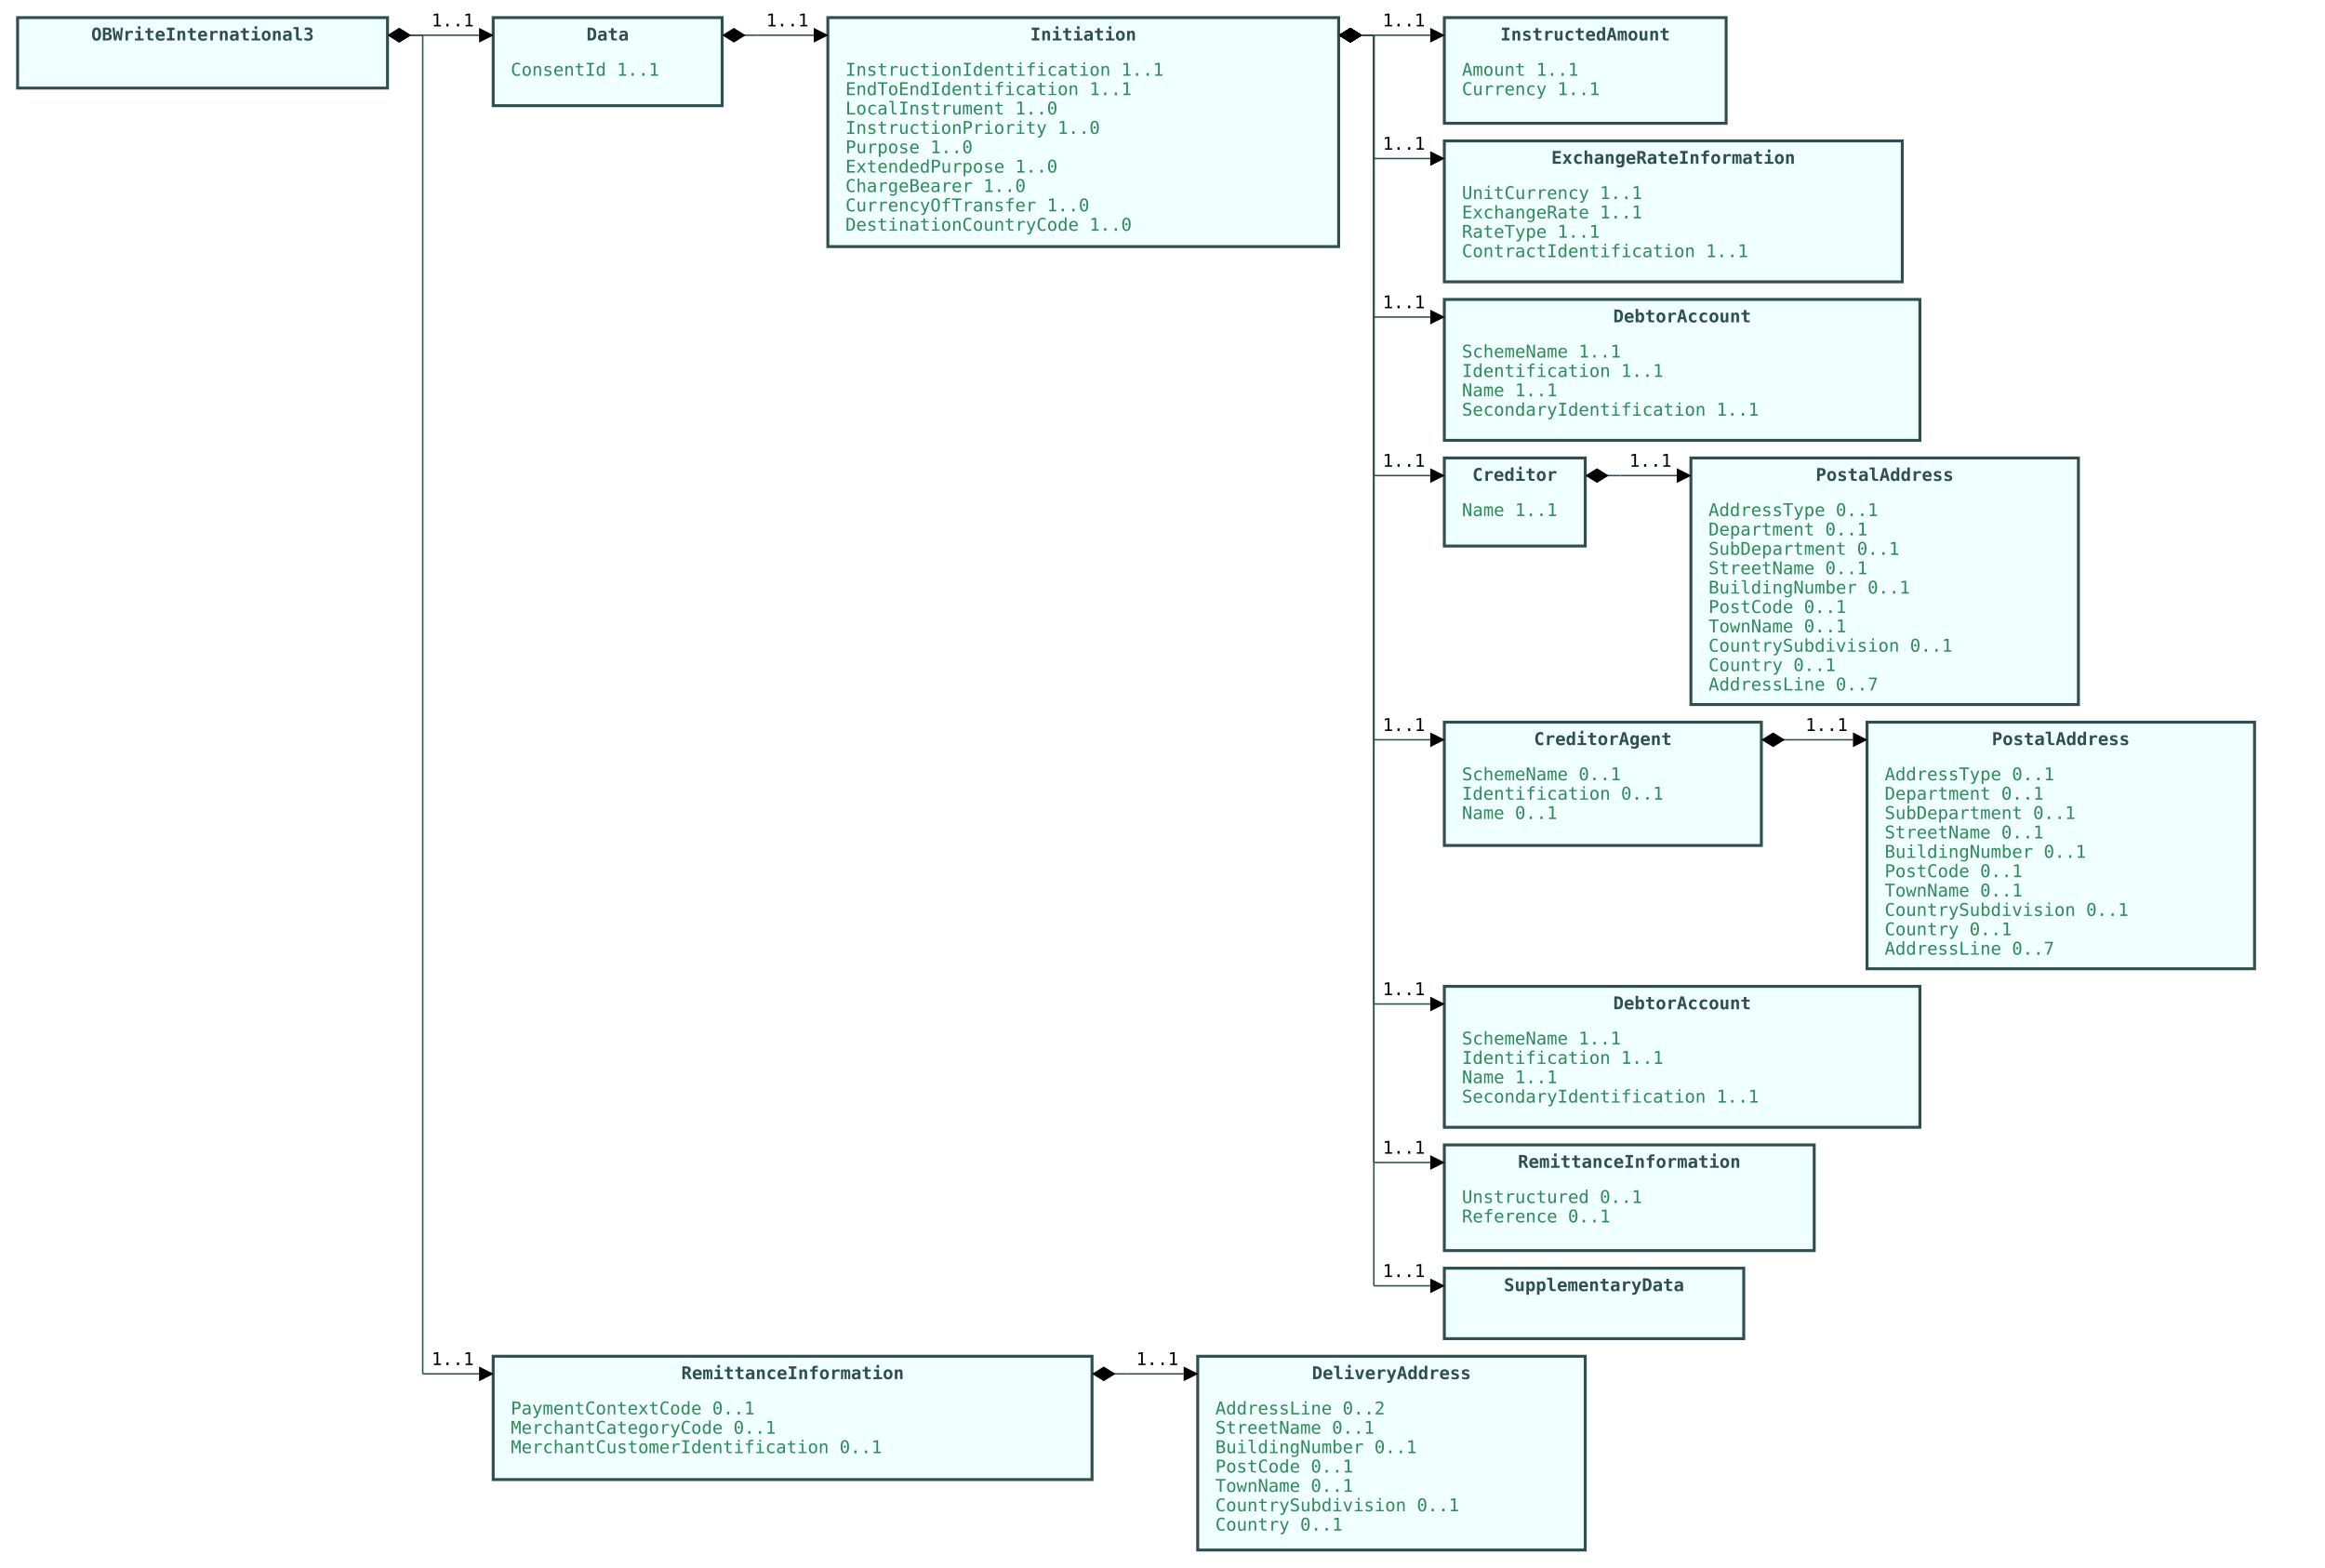
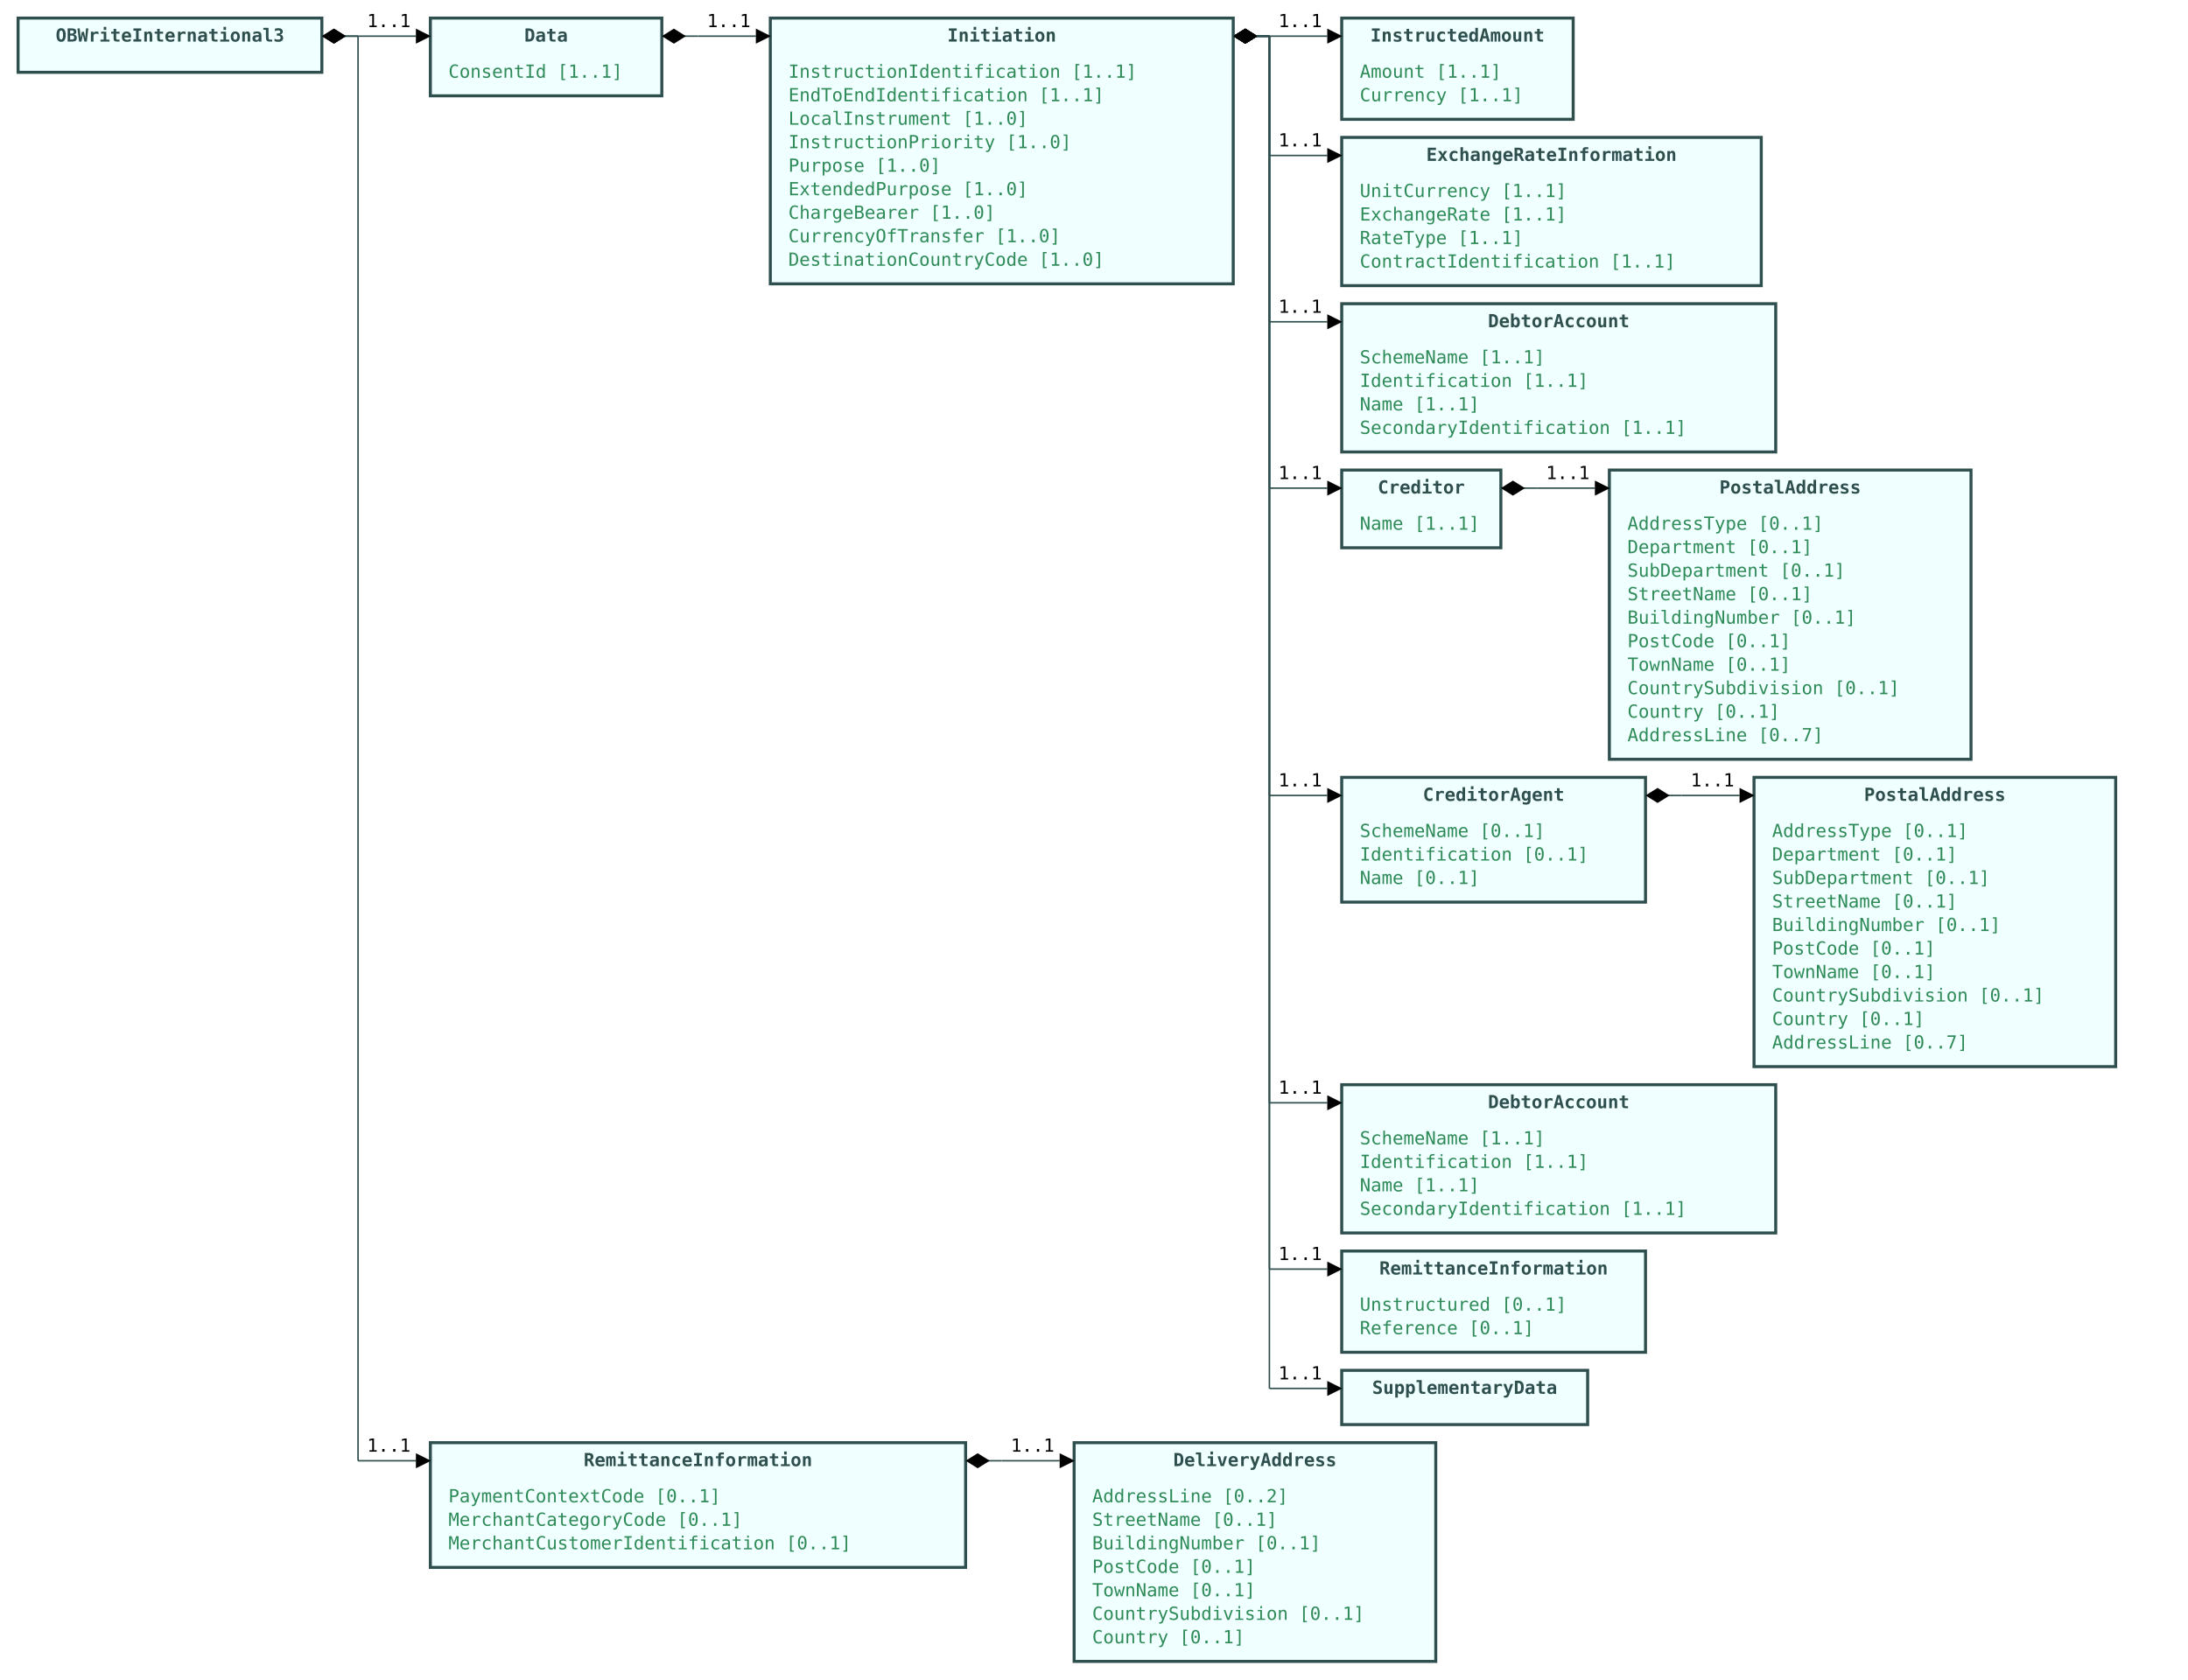
- <svg xmlns="http://www.w3.org/2000/svg" font-family="monospace" width="132em" height="89em">
+ <svg xmlns="http://www.w3.org/2000/svg" font-family="monospace" width="121em" height="92.9em">
  <defs>
    <marker id="Triangle" viewBox="0 0 10 10" refX="0" refY="5" markerUnits="strokeWidth" markerWidth="15" markerHeight="10" orient="auto">
      <path d="M 0 0 L 10 5 L 0 10 z" />
    </marker>
    <marker id="Diamond" viewBox="0 0 16 10" refX="0" refY="5" markerUnits="strokeWidth" markerWidth="20" markerHeight="10" orient="auto">
      <path d="M 0 5 L 8 10 L 16 5 L 8 0 z" />
    </marker>
  </defs>
-   <rect x="1em" y="1em" width="21em" height="4em" fill="azure" stroke="darkslategrey" stroke-width="2" />
-   <text style="font-weight:bold" text-anchor="middle" x="11.5em" y="2.3em" fill="darkslategrey">OBWriteInternational3</text>
-   <rect x="28em" y="1em" width="13em" height="5em" fill="azure" stroke="darkslategrey" stroke-width="2" />
-   <text style="font-weight:bold" text-anchor="middle" x="34.5em" y="2.3em" fill="darkslategrey">Data</text>
-   <text x="29em" y="4.3em" fill="seagreen">ConsentId 1..1</text>
-   <rect x="47em" y="1em" width="29em" height="13em" fill="azure" stroke="darkslategrey" stroke-width="2" />
-   <text style="font-weight:bold" text-anchor="middle" x="61.5em" y="2.3em" fill="darkslategrey">Initiation</text>
-   <text x="48em" y="4.3em" fill="seagreen">InstructionIdentification 1..1</text>
-   <text x="48em" y="5.4em" fill="seagreen">EndToEndIdentification 1..1</text>
-   <text x="48em" y="6.5em" fill="seagreen">LocalInstrument 1..0</text>
-   <text x="48em" y="7.6em" fill="seagreen">InstructionPriority 1..0</text>
-   <text x="48em" y="8.7em" fill="seagreen">Purpose 1..0</text>
-   <text x="48em" y="9.8em" fill="seagreen">ExtendedPurpose 1..0</text>
-   <text x="48em" y="10.9em" fill="seagreen">ChargeBearer 1..0</text>
-   <text x="48em" y="12em" fill="seagreen">CurrencyOfTransfer 1..0</text>
-   <text x="48em" y="13.1em" fill="seagreen">DestinationCountryCode 1..0</text>
-   <rect x="82em" y="1em" width="16em" height="6em" fill="azure" stroke="darkslategrey" stroke-width="2" />
-   <text style="font-weight:bold" text-anchor="middle" x="90em" y="2.3em" fill="darkslategrey">InstructedAmount</text>
-   <text x="83em" y="4.3em" fill="seagreen">Amount 1..1</text>
-   <text x="83em" y="5.4em" fill="seagreen">Currency 1..1</text>
-   <rect x="82em" y="8em" width="26em" height="8em" fill="azure" stroke="darkslategrey" stroke-width="2" />
-   <text style="font-weight:bold" text-anchor="middle" x="95em" y="9.3em" fill="darkslategrey">ExchangeRateInformation</text>
-   <text x="83em" y="11.3em" fill="seagreen">UnitCurrency 1..1</text>
-   <text x="83em" y="12.4em" fill="seagreen">ExchangeRate 1..1</text>
-   <text x="83em" y="13.5em" fill="seagreen">RateType 1..1</text>
-   <text x="83em" y="14.6em" fill="seagreen">ContractIdentification 1..1</text>
-   <rect x="82em" y="17em" width="27em" height="8em" fill="azure" stroke="darkslategrey" stroke-width="2" />
-   <text style="font-weight:bold" text-anchor="middle" x="95.5em" y="18.3em" fill="darkslategrey">DebtorAccount</text>
-   <text x="83em" y="20.3em" fill="seagreen">SchemeName 1..1</text>
-   <text x="83em" y="21.4em" fill="seagreen">Identification 1..1</text>
-   <text x="83em" y="22.5em" fill="seagreen">Name 1..1</text>
-   <text x="83em" y="23.6em" fill="seagreen">SecondaryIdentification 1..1</text>
-   <rect x="82em" y="26em" width="8em" height="5em" fill="azure" stroke="darkslategrey" stroke-width="2" />
-   <text style="font-weight:bold" text-anchor="middle" x="86em" y="27.3em" fill="darkslategrey">Creditor</text>
-   <text x="83em" y="29.3em" fill="seagreen">Name 1..1</text>
-   <rect x="96em" y="26em" width="22em" height="14em" fill="azure" stroke="darkslategrey" stroke-width="2" />
-   <text style="font-weight:bold" text-anchor="middle" x="107em" y="27.3em" fill="darkslategrey">PostalAddress</text>
-   <text x="97em" y="29.3em" fill="seagreen">AddressType 0..1</text>
-   <text x="97em" y="30.4em" fill="seagreen">Department 0..1</text>
-   <text x="97em" y="31.5em" fill="seagreen">SubDepartment 0..1</text>
-   <text x="97em" y="32.6em" fill="seagreen">StreetName 0..1</text>
-   <text x="97em" y="33.7em" fill="seagreen">BuildingNumber 0..1</text>
-   <text x="97em" y="34.8em" fill="seagreen">PostCode 0..1</text>
-   <text x="97em" y="35.9em" fill="seagreen">TownName 0..1</text>
-   <text x="97em" y="37em" fill="seagreen">CountrySubdivision 0..1</text>
-   <text x="97em" y="38.1em" fill="seagreen">Country 0..1</text>
-   <text x="97em" y="39.2em" fill="seagreen">AddressLine 0..7</text>
-   <rect x="82em" y="41em" width="18em" height="7em" fill="azure" stroke="darkslategrey" stroke-width="2" />
-   <text style="font-weight:bold" text-anchor="middle" x="91em" y="42.3em" fill="darkslategrey">CreditorAgent</text>
-   <text x="83em" y="44.3em" fill="seagreen">SchemeName 0..1</text>
-   <text x="83em" y="45.4em" fill="seagreen">Identification 0..1</text>
-   <text x="83em" y="46.5em" fill="seagreen">Name 0..1</text>
-   <rect x="106em" y="41em" width="22em" height="14em" fill="azure" stroke="darkslategrey" stroke-width="2" />
-   <text style="font-weight:bold" text-anchor="middle" x="117em" y="42.3em" fill="darkslategrey">PostalAddress</text>
-   <text x="107em" y="44.3em" fill="seagreen">AddressType 0..1</text>
-   <text x="107em" y="45.4em" fill="seagreen">Department 0..1</text>
-   <text x="107em" y="46.5em" fill="seagreen">SubDepartment 0..1</text>
-   <text x="107em" y="47.6em" fill="seagreen">StreetName 0..1</text>
-   <text x="107em" y="48.7em" fill="seagreen">BuildingNumber 0..1</text>
-   <text x="107em" y="49.8em" fill="seagreen">PostCode 0..1</text>
-   <text x="107em" y="50.9em" fill="seagreen">TownName 0..1</text>
-   <text x="107em" y="52em" fill="seagreen">CountrySubdivision 0..1</text>
-   <text x="107em" y="53.1em" fill="seagreen">Country 0..1</text>
-   <text x="107em" y="54.2em" fill="seagreen">AddressLine 0..7</text>
-   <rect x="82em" y="56em" width="27em" height="8em" fill="azure" stroke="darkslategrey" stroke-width="2" />
-   <text style="font-weight:bold" text-anchor="middle" x="95.5em" y="57.3em" fill="darkslategrey">DebtorAccount</text>
-   <text x="83em" y="59.3em" fill="seagreen">SchemeName 1..1</text>
-   <text x="83em" y="60.4em" fill="seagreen">Identification 1..1</text>
-   <text x="83em" y="61.5em" fill="seagreen">Name 1..1</text>
-   <text x="83em" y="62.6em" fill="seagreen">SecondaryIdentification 1..1</text>
-   <rect x="82em" y="65em" width="21em" height="6em" fill="azure" stroke="darkslategrey" stroke-width="2" />
-   <text style="font-weight:bold" text-anchor="middle" x="92.5em" y="66.3em" fill="darkslategrey">RemittanceInformation</text>
-   <text x="83em" y="68.3em" fill="seagreen">Unstructured 0..1</text>
-   <text x="83em" y="69.4em" fill="seagreen">Reference 0..1</text>
-   <rect x="82em" y="72em" width="17em" height="4em" fill="azure" stroke="darkslategrey" stroke-width="2" />
-   <text style="font-weight:bold" text-anchor="middle" x="90.5em" y="73.3em" fill="darkslategrey">SupplementaryData</text>
-   <rect x="28em" y="77em" width="34em" height="7em" fill="azure" stroke="darkslategrey" stroke-width="2" />
-   <text style="font-weight:bold" text-anchor="middle" x="45em" y="78.3em" fill="darkslategrey">RemittanceInformation</text>
-   <text x="29em" y="80.3em" fill="seagreen">PaymentContextCode 0..1</text>
-   <text x="29em" y="81.4em" fill="seagreen">MerchantCategoryCode 0..1</text>
-   <text x="29em" y="82.5em" fill="seagreen">MerchantCustomerIdentification 0..1</text>
-   <rect x="68em" y="77em" width="22em" height="11em" fill="azure" stroke="darkslategrey" stroke-width="2" />
-   <text style="font-weight:bold" text-anchor="middle" x="79em" y="78.3em" fill="darkslategrey">DeliveryAddress</text>
-   <text x="69em" y="80.3em" fill="seagreen">AddressLine 0..2</text>
-   <text x="69em" y="81.4em" fill="seagreen">StreetName 0..1</text>
-   <text x="69em" y="82.5em" fill="seagreen">BuildingNumber 0..1</text>
-   <text x="69em" y="83.6em" fill="seagreen">PostCode 0..1</text>
-   <text x="69em" y="84.7em" fill="seagreen">TownName 0..1</text>
-   <text x="69em" y="85.8em" fill="seagreen">CountrySubdivision 0..1</text>
-   <text x="69em" y="86.9em" fill="seagreen">Country 0..1</text>
-   <line x1="22em" y1="2em" x2="24em" y2="2em" stroke="darkslategrey" marker-start="url(#Diamond)" />
-   <line x1="24em" y1="2em" x2="24em" y2="2em" stroke="darkslategrey" />
-   <line x1="24em" y1="2em" x2="27.2em" y2="2em" stroke="darkslategrey" marker-end="url(#Triangle)" />
-   <text x="24.5em" y="1.5em">1..1</text>
-   <line x1="41em" y1="2em" x2="43em" y2="2em" stroke="darkslategrey" marker-start="url(#Diamond)" />
-   <line x1="43em" y1="2em" x2="43em" y2="2em" stroke="darkslategrey" />
-   <line x1="43em" y1="2em" x2="46.2em" y2="2em" stroke="darkslategrey" marker-end="url(#Triangle)" />
-   <text x="43.5em" y="1.5em">1..1</text>
-   <line x1="76em" y1="2em" x2="78em" y2="2em" stroke="darkslategrey" marker-start="url(#Diamond)" />
-   <line x1="78em" y1="2em" x2="78em" y2="2em" stroke="darkslategrey" />
-   <line x1="78em" y1="2em" x2="81.2em" y2="2em" stroke="darkslategrey" marker-end="url(#Triangle)" />
-   <text x="78.5em" y="1.5em">1..1</text>
-   <line x1="76em" y1="2em" x2="78em" y2="2em" stroke="darkslategrey" marker-start="url(#Diamond)" />
-   <line x1="78em" y1="2em" x2="78em" y2="9em" stroke="darkslategrey" />
-   <line x1="78em" y1="9em" x2="81.2em" y2="9em" stroke="darkslategrey" marker-end="url(#Triangle)" />
-   <text x="78.5em" y="8.5em">1..1</text>
-   <line x1="76em" y1="2em" x2="78em" y2="2em" stroke="darkslategrey" marker-start="url(#Diamond)" />
-   <line x1="78em" y1="2em" x2="78em" y2="18em" stroke="darkslategrey" />
-   <line x1="78em" y1="18em" x2="81.2em" y2="18em" stroke="darkslategrey" marker-end="url(#Triangle)" />
-   <text x="78.5em" y="17.5em">1..1</text>
-   <line x1="76em" y1="2em" x2="78em" y2="2em" stroke="darkslategrey" marker-start="url(#Diamond)" />
-   <line x1="78em" y1="2em" x2="78em" y2="27em" stroke="darkslategrey" />
-   <line x1="78em" y1="27em" x2="81.2em" y2="27em" stroke="darkslategrey" marker-end="url(#Triangle)" />
-   <text x="78.5em" y="26.5em">1..1</text>
-   <line x1="90em" y1="27em" x2="92em" y2="27em" stroke="darkslategrey" marker-start="url(#Diamond)" />
-   <line x1="92em" y1="27em" x2="92em" y2="27em" stroke="darkslategrey" />
-   <line x1="92em" y1="27em" x2="95.2em" y2="27em" stroke="darkslategrey" marker-end="url(#Triangle)" />
-   <text x="92.5em" y="26.5em">1..1</text>
-   <line x1="76em" y1="2em" x2="78em" y2="2em" stroke="darkslategrey" marker-start="url(#Diamond)" />
-   <line x1="78em" y1="2em" x2="78em" y2="42em" stroke="darkslategrey" />
-   <line x1="78em" y1="42em" x2="81.2em" y2="42em" stroke="darkslategrey" marker-end="url(#Triangle)" />
-   <text x="78.5em" y="41.5em">1..1</text>
-   <line x1="100em" y1="42em" x2="102em" y2="42em" stroke="darkslategrey" marker-start="url(#Diamond)" />
-   <line x1="102em" y1="42em" x2="102em" y2="42em" stroke="darkslategrey" />
-   <line x1="102em" y1="42em" x2="105.2em" y2="42em" stroke="darkslategrey" marker-end="url(#Triangle)" />
-   <text x="102.5em" y="41.5em">1..1</text>
-   <line x1="76em" y1="2em" x2="78em" y2="2em" stroke="darkslategrey" marker-start="url(#Diamond)" />
-   <line x1="78em" y1="2em" x2="78em" y2="57em" stroke="darkslategrey" />
-   <line x1="78em" y1="57em" x2="81.2em" y2="57em" stroke="darkslategrey" marker-end="url(#Triangle)" />
-   <text x="78.5em" y="56.5em">1..1</text>
-   <line x1="76em" y1="2em" x2="78em" y2="2em" stroke="darkslategrey" marker-start="url(#Diamond)" />
-   <line x1="78em" y1="2em" x2="78em" y2="66em" stroke="darkslategrey" />
-   <line x1="78em" y1="66em" x2="81.2em" y2="66em" stroke="darkslategrey" marker-end="url(#Triangle)" />
-   <text x="78.5em" y="65.5em">1..1</text>
-   <line x1="76em" y1="2em" x2="78em" y2="2em" stroke="darkslategrey" marker-start="url(#Diamond)" />
-   <line x1="78em" y1="2em" x2="78em" y2="73em" stroke="darkslategrey" />
-   <line x1="78em" y1="73em" x2="81.2em" y2="73em" stroke="darkslategrey" marker-end="url(#Triangle)" />
-   <text x="78.5em" y="72.5em">1..1</text>
-   <line x1="22em" y1="2em" x2="24em" y2="2em" stroke="darkslategrey" marker-start="url(#Diamond)" />
-   <line x1="24em" y1="2em" x2="24em" y2="78em" stroke="darkslategrey" />
-   <line x1="24em" y1="78em" x2="27.2em" y2="78em" stroke="darkslategrey" marker-end="url(#Triangle)" />
-   <text x="24.5em" y="77.5em">1..1</text>
-   <line x1="62em" y1="78em" x2="64em" y2="78em" stroke="darkslategrey" marker-start="url(#Diamond)" />
-   <line x1="64em" y1="78em" x2="64em" y2="78em" stroke="darkslategrey" />
-   <line x1="64em" y1="78em" x2="67.2em" y2="78em" stroke="darkslategrey" marker-end="url(#Triangle)" />
-   <text x="64.5em" y="77.5em">1..1</text>
+   <rect x="1em" y="1em" width="16.8em" height="3em" fill="azure" stroke="darkslategrey" stroke-width="2" />
+   <text style="font-weight:bold" text-anchor="middle" x="9.4em" y="2.3em" fill="darkslategrey">OBWriteInternational3</text>
+   <rect x="23.8em" y="1em" width="12.8em" height="4.3em" fill="azure" stroke="darkslategrey" stroke-width="2" />
+   <text style="font-weight:bold" text-anchor="middle" x="30.2em" y="2.3em" fill="darkslategrey">Data</text>
+   <text x="24.8em" y="4.3em" fill="seagreen">ConsentId [1..1]</text>
+   <rect x="42.6em" y="1em" width="25.6em" height="14.7em" fill="azure" stroke="darkslategrey" stroke-width="2" />
+   <text style="font-weight:bold" text-anchor="middle" x="55.4em" y="2.3em" fill="darkslategrey">Initiation</text>
+   <text x="43.6em" y="4.3em" fill="seagreen">InstructionIdentification [1..1]</text>
+   <text x="43.6em" y="5.6em" fill="seagreen">EndToEndIdentification [1..1]</text>
+   <text x="43.6em" y="6.9em" fill="seagreen">LocalInstrument [1..0]</text>
+   <text x="43.6em" y="8.2em" fill="seagreen">InstructionPriority [1..0]</text>
+   <text x="43.6em" y="9.5em" fill="seagreen">Purpose [1..0]</text>
+   <text x="43.6em" y="10.8em" fill="seagreen">ExtendedPurpose [1..0]</text>
+   <text x="43.6em" y="12.1em" fill="seagreen">ChargeBearer [1..0]</text>
+   <text x="43.6em" y="13.4em" fill="seagreen">CurrencyOfTransfer [1..0]</text>
+   <text x="43.6em" y="14.7em" fill="seagreen">DestinationCountryCode [1..0]</text>
+   <rect x="74.2em" y="1em" width="12.8em" height="5.6em" fill="azure" stroke="darkslategrey" stroke-width="2" />
+   <text style="font-weight:bold" text-anchor="middle" x="80.6em" y="2.3em" fill="darkslategrey">InstructedAmount</text>
+   <text x="75.2em" y="4.3em" fill="seagreen">Amount [1..1]</text>
+   <text x="75.2em" y="5.6em" fill="seagreen">Currency [1..1]</text>
+   <rect x="74.2em" y="7.6em" width="23.2em" height="8.2em" fill="azure" stroke="darkslategrey" stroke-width="2" />
+   <text style="font-weight:bold" text-anchor="middle" x="85.8em" y="8.9em" fill="darkslategrey">ExchangeRateInformation</text>
+   <text x="75.2em" y="10.9em" fill="seagreen">UnitCurrency [1..1]</text>
+   <text x="75.2em" y="12.2em" fill="seagreen">ExchangeRate [1..1]</text>
+   <text x="75.2em" y="13.5em" fill="seagreen">RateType [1..1]</text>
+   <text x="75.2em" y="14.8em" fill="seagreen">ContractIdentification [1..1]</text>
+   <rect x="74.2em" y="16.8em" width="24em" height="8.2em" fill="azure" stroke="darkslategrey" stroke-width="2" />
+   <text style="font-weight:bold" text-anchor="middle" x="86.2em" y="18.1em" fill="darkslategrey">DebtorAccount</text>
+   <text x="75.2em" y="20.1em" fill="seagreen">SchemeName [1..1]</text>
+   <text x="75.2em" y="21.4em" fill="seagreen">Identification [1..1]</text>
+   <text x="75.2em" y="22.7em" fill="seagreen">Name [1..1]</text>
+   <text x="75.2em" y="24em" fill="seagreen">SecondaryIdentification [1..1]</text>
+   <rect x="74.2em" y="26em" width="8.8em" height="4.3em" fill="azure" stroke="darkslategrey" stroke-width="2" />
+   <text style="font-weight:bold" text-anchor="middle" x="78.6em" y="27.3em" fill="darkslategrey">Creditor</text>
+   <text x="75.2em" y="29.3em" fill="seagreen">Name [1..1]</text>
+   <rect x="89em" y="26em" width="20em" height="16em" fill="azure" stroke="darkslategrey" stroke-width="2" />
+   <text style="font-weight:bold" text-anchor="middle" x="99em" y="27.3em" fill="darkslategrey">PostalAddress</text>
+   <text x="90em" y="29.3em" fill="seagreen">AddressType [0..1]</text>
+   <text x="90em" y="30.6em" fill="seagreen">Department [0..1]</text>
+   <text x="90em" y="31.9em" fill="seagreen">SubDepartment [0..1]</text>
+   <text x="90em" y="33.2em" fill="seagreen">StreetName [0..1]</text>
+   <text x="90em" y="34.5em" fill="seagreen">BuildingNumber [0..1]</text>
+   <text x="90em" y="35.8em" fill="seagreen">PostCode [0..1]</text>
+   <text x="90em" y="37.1em" fill="seagreen">TownName [0..1]</text>
+   <text x="90em" y="38.4em" fill="seagreen">CountrySubdivision [0..1]</text>
+   <text x="90em" y="39.7em" fill="seagreen">Country [0..1]</text>
+   <text x="90em" y="41em" fill="seagreen">AddressLine [0..7]</text>
+   <rect x="74.2em" y="43em" width="16.8em" height="6.9em" fill="azure" stroke="darkslategrey" stroke-width="2" />
+   <text style="font-weight:bold" text-anchor="middle" x="82.6em" y="44.3em" fill="darkslategrey">CreditorAgent</text>
+   <text x="75.2em" y="46.3em" fill="seagreen">SchemeName [0..1]</text>
+   <text x="75.2em" y="47.6em" fill="seagreen">Identification [0..1]</text>
+   <text x="75.2em" y="48.9em" fill="seagreen">Name [0..1]</text>
+   <rect x="97em" y="43em" width="20em" height="16em" fill="azure" stroke="darkslategrey" stroke-width="2" />
+   <text style="font-weight:bold" text-anchor="middle" x="107em" y="44.3em" fill="darkslategrey">PostalAddress</text>
+   <text x="98em" y="46.3em" fill="seagreen">AddressType [0..1]</text>
+   <text x="98em" y="47.6em" fill="seagreen">Department [0..1]</text>
+   <text x="98em" y="48.9em" fill="seagreen">SubDepartment [0..1]</text>
+   <text x="98em" y="50.2em" fill="seagreen">StreetName [0..1]</text>
+   <text x="98em" y="51.5em" fill="seagreen">BuildingNumber [0..1]</text>
+   <text x="98em" y="52.8em" fill="seagreen">PostCode [0..1]</text>
+   <text x="98em" y="54.1em" fill="seagreen">TownName [0..1]</text>
+   <text x="98em" y="55.4em" fill="seagreen">CountrySubdivision [0..1]</text>
+   <text x="98em" y="56.7em" fill="seagreen">Country [0..1]</text>
+   <text x="98em" y="58em" fill="seagreen">AddressLine [0..7]</text>
+   <rect x="74.2em" y="60em" width="24em" height="8.2em" fill="azure" stroke="darkslategrey" stroke-width="2" />
+   <text style="font-weight:bold" text-anchor="middle" x="86.2em" y="61.3em" fill="darkslategrey">DebtorAccount</text>
+   <text x="75.2em" y="63.3em" fill="seagreen">SchemeName [1..1]</text>
+   <text x="75.2em" y="64.6em" fill="seagreen">Identification [1..1]</text>
+   <text x="75.2em" y="65.9em" fill="seagreen">Name [1..1]</text>
+   <text x="75.2em" y="67.2em" fill="seagreen">SecondaryIdentification [1..1]</text>
+   <rect x="74.2em" y="69.2em" width="16.8em" height="5.6em" fill="azure" stroke="darkslategrey" stroke-width="2" />
+   <text style="font-weight:bold" text-anchor="middle" x="82.6em" y="70.5em" fill="darkslategrey">RemittanceInformation</text>
+   <text x="75.2em" y="72.5em" fill="seagreen">Unstructured [0..1]</text>
+   <text x="75.2em" y="73.8em" fill="seagreen">Reference [0..1]</text>
+   <rect x="74.2em" y="75.8em" width="13.6em" height="3em" fill="azure" stroke="darkslategrey" stroke-width="2" />
+   <text style="font-weight:bold" text-anchor="middle" x="81em" y="77.1em" fill="darkslategrey">SupplementaryData</text>
+   <rect x="23.8em" y="79.8em" width="29.6em" height="6.9em" fill="azure" stroke="darkslategrey" stroke-width="2" />
+   <text style="font-weight:bold" text-anchor="middle" x="38.6em" y="81.1em" fill="darkslategrey">RemittanceInformation</text>
+   <text x="24.8em" y="83.1em" fill="seagreen">PaymentContextCode [0..1]</text>
+   <text x="24.8em" y="84.4em" fill="seagreen">MerchantCategoryCode [0..1]</text>
+   <text x="24.8em" y="85.7em" fill="seagreen">MerchantCustomerIdentification [0..1]</text>
+   <rect x="59.4em" y="79.8em" width="20em" height="12.1em" fill="azure" stroke="darkslategrey" stroke-width="2" />
+   <text style="font-weight:bold" text-anchor="middle" x="69.4em" y="81.1em" fill="darkslategrey">DeliveryAddress</text>
+   <text x="60.4em" y="83.1em" fill="seagreen">AddressLine [0..2]</text>
+   <text x="60.4em" y="84.4em" fill="seagreen">StreetName [0..1]</text>
+   <text x="60.4em" y="85.7em" fill="seagreen">BuildingNumber [0..1]</text>
+   <text x="60.4em" y="87em" fill="seagreen">PostCode [0..1]</text>
+   <text x="60.4em" y="88.3em" fill="seagreen">TownName [0..1]</text>
+   <text x="60.4em" y="89.6em" fill="seagreen">CountrySubdivision [0..1]</text>
+   <text x="60.4em" y="90.9em" fill="seagreen">Country [0..1]</text>
+   <line x1="17.8em" y1="2em" x2="19.8em" y2="2em" stroke="darkslategrey" marker-start="url(#Diamond)" />
+   <line x1="19.8em" y1="2em" x2="19.8em" y2="2em" stroke="darkslategrey" />
+   <line x1="19.8em" y1="2em" x2="23em" y2="2em" stroke="darkslategrey" marker-end="url(#Triangle)" />
+   <text x="20.3em" y="1.5em">1..1</text>
+   <line x1="36.6em" y1="2em" x2="38.6em" y2="2em" stroke="darkslategrey" marker-start="url(#Diamond)" />
+   <line x1="38.6em" y1="2em" x2="38.6em" y2="2em" stroke="darkslategrey" />
+   <line x1="38.6em" y1="2em" x2="41.8em" y2="2em" stroke="darkslategrey" marker-end="url(#Triangle)" />
+   <text x="39.1em" y="1.5em">1..1</text>
+   <line x1="68.2em" y1="2em" x2="70.2em" y2="2em" stroke="darkslategrey" marker-start="url(#Diamond)" />
+   <line x1="70.2em" y1="2em" x2="70.2em" y2="2em" stroke="darkslategrey" />
+   <line x1="70.2em" y1="2em" x2="73.4em" y2="2em" stroke="darkslategrey" marker-end="url(#Triangle)" />
+   <text x="70.7em" y="1.5em">1..1</text>
+   <line x1="68.2em" y1="2em" x2="70.2em" y2="2em" stroke="darkslategrey" marker-start="url(#Diamond)" />
+   <line x1="70.2em" y1="2em" x2="70.2em" y2="8.6em" stroke="darkslategrey" />
+   <line x1="70.2em" y1="8.6em" x2="73.4em" y2="8.6em" stroke="darkslategrey" marker-end="url(#Triangle)" />
+   <text x="70.7em" y="8.1em">1..1</text>
+   <line x1="68.2em" y1="2em" x2="70.2em" y2="2em" stroke="darkslategrey" marker-start="url(#Diamond)" />
+   <line x1="70.2em" y1="2em" x2="70.2em" y2="17.8em" stroke="darkslategrey" />
+   <line x1="70.2em" y1="17.8em" x2="73.4em" y2="17.8em" stroke="darkslategrey" marker-end="url(#Triangle)" />
+   <text x="70.7em" y="17.3em">1..1</text>
+   <line x1="68.2em" y1="2em" x2="70.2em" y2="2em" stroke="darkslategrey" marker-start="url(#Diamond)" />
+   <line x1="70.2em" y1="2em" x2="70.2em" y2="27em" stroke="darkslategrey" />
+   <line x1="70.2em" y1="27em" x2="73.4em" y2="27em" stroke="darkslategrey" marker-end="url(#Triangle)" />
+   <text x="70.7em" y="26.5em">1..1</text>
+   <line x1="83em" y1="27em" x2="85em" y2="27em" stroke="darkslategrey" marker-start="url(#Diamond)" />
+   <line x1="85em" y1="27em" x2="85em" y2="27em" stroke="darkslategrey" />
+   <line x1="85em" y1="27em" x2="88.2em" y2="27em" stroke="darkslategrey" marker-end="url(#Triangle)" />
+   <text x="85.5em" y="26.5em">1..1</text>
+   <line x1="68.2em" y1="2em" x2="70.2em" y2="2em" stroke="darkslategrey" marker-start="url(#Diamond)" />
+   <line x1="70.2em" y1="2em" x2="70.2em" y2="44em" stroke="darkslategrey" />
+   <line x1="70.2em" y1="44em" x2="73.4em" y2="44em" stroke="darkslategrey" marker-end="url(#Triangle)" />
+   <text x="70.7em" y="43.5em">1..1</text>
+   <line x1="91em" y1="44em" x2="93em" y2="44em" stroke="darkslategrey" marker-start="url(#Diamond)" />
+   <line x1="93em" y1="44em" x2="93em" y2="44em" stroke="darkslategrey" />
+   <line x1="93em" y1="44em" x2="96.2em" y2="44em" stroke="darkslategrey" marker-end="url(#Triangle)" />
+   <text x="93.5em" y="43.5em">1..1</text>
+   <line x1="68.2em" y1="2em" x2="70.2em" y2="2em" stroke="darkslategrey" marker-start="url(#Diamond)" />
+   <line x1="70.2em" y1="2em" x2="70.2em" y2="61em" stroke="darkslategrey" />
+   <line x1="70.2em" y1="61em" x2="73.4em" y2="61em" stroke="darkslategrey" marker-end="url(#Triangle)" />
+   <text x="70.7em" y="60.5em">1..1</text>
+   <line x1="68.2em" y1="2em" x2="70.2em" y2="2em" stroke="darkslategrey" marker-start="url(#Diamond)" />
+   <line x1="70.2em" y1="2em" x2="70.2em" y2="70.2em" stroke="darkslategrey" />
+   <line x1="70.2em" y1="70.2em" x2="73.4em" y2="70.2em" stroke="darkslategrey" marker-end="url(#Triangle)" />
+   <text x="70.7em" y="69.7em">1..1</text>
+   <line x1="68.2em" y1="2em" x2="70.2em" y2="2em" stroke="darkslategrey" marker-start="url(#Diamond)" />
+   <line x1="70.2em" y1="2em" x2="70.2em" y2="76.8em" stroke="darkslategrey" />
+   <line x1="70.2em" y1="76.8em" x2="73.4em" y2="76.8em" stroke="darkslategrey" marker-end="url(#Triangle)" />
+   <text x="70.7em" y="76.3em">1..1</text>
+   <line x1="17.8em" y1="2em" x2="19.8em" y2="2em" stroke="darkslategrey" marker-start="url(#Diamond)" />
+   <line x1="19.8em" y1="2em" x2="19.8em" y2="80.8em" stroke="darkslategrey" />
+   <line x1="19.8em" y1="80.8em" x2="23em" y2="80.8em" stroke="darkslategrey" marker-end="url(#Triangle)" />
+   <text x="20.3em" y="80.3em">1..1</text>
+   <line x1="53.4em" y1="80.8em" x2="55.4em" y2="80.8em" stroke="darkslategrey" marker-start="url(#Diamond)" />
+   <line x1="55.4em" y1="80.8em" x2="55.4em" y2="80.8em" stroke="darkslategrey" />
+   <line x1="55.4em" y1="80.8em" x2="58.6em" y2="80.8em" stroke="darkslategrey" marker-end="url(#Triangle)" />
+   <text x="55.9em" y="80.3em">1..1</text>
</svg>
